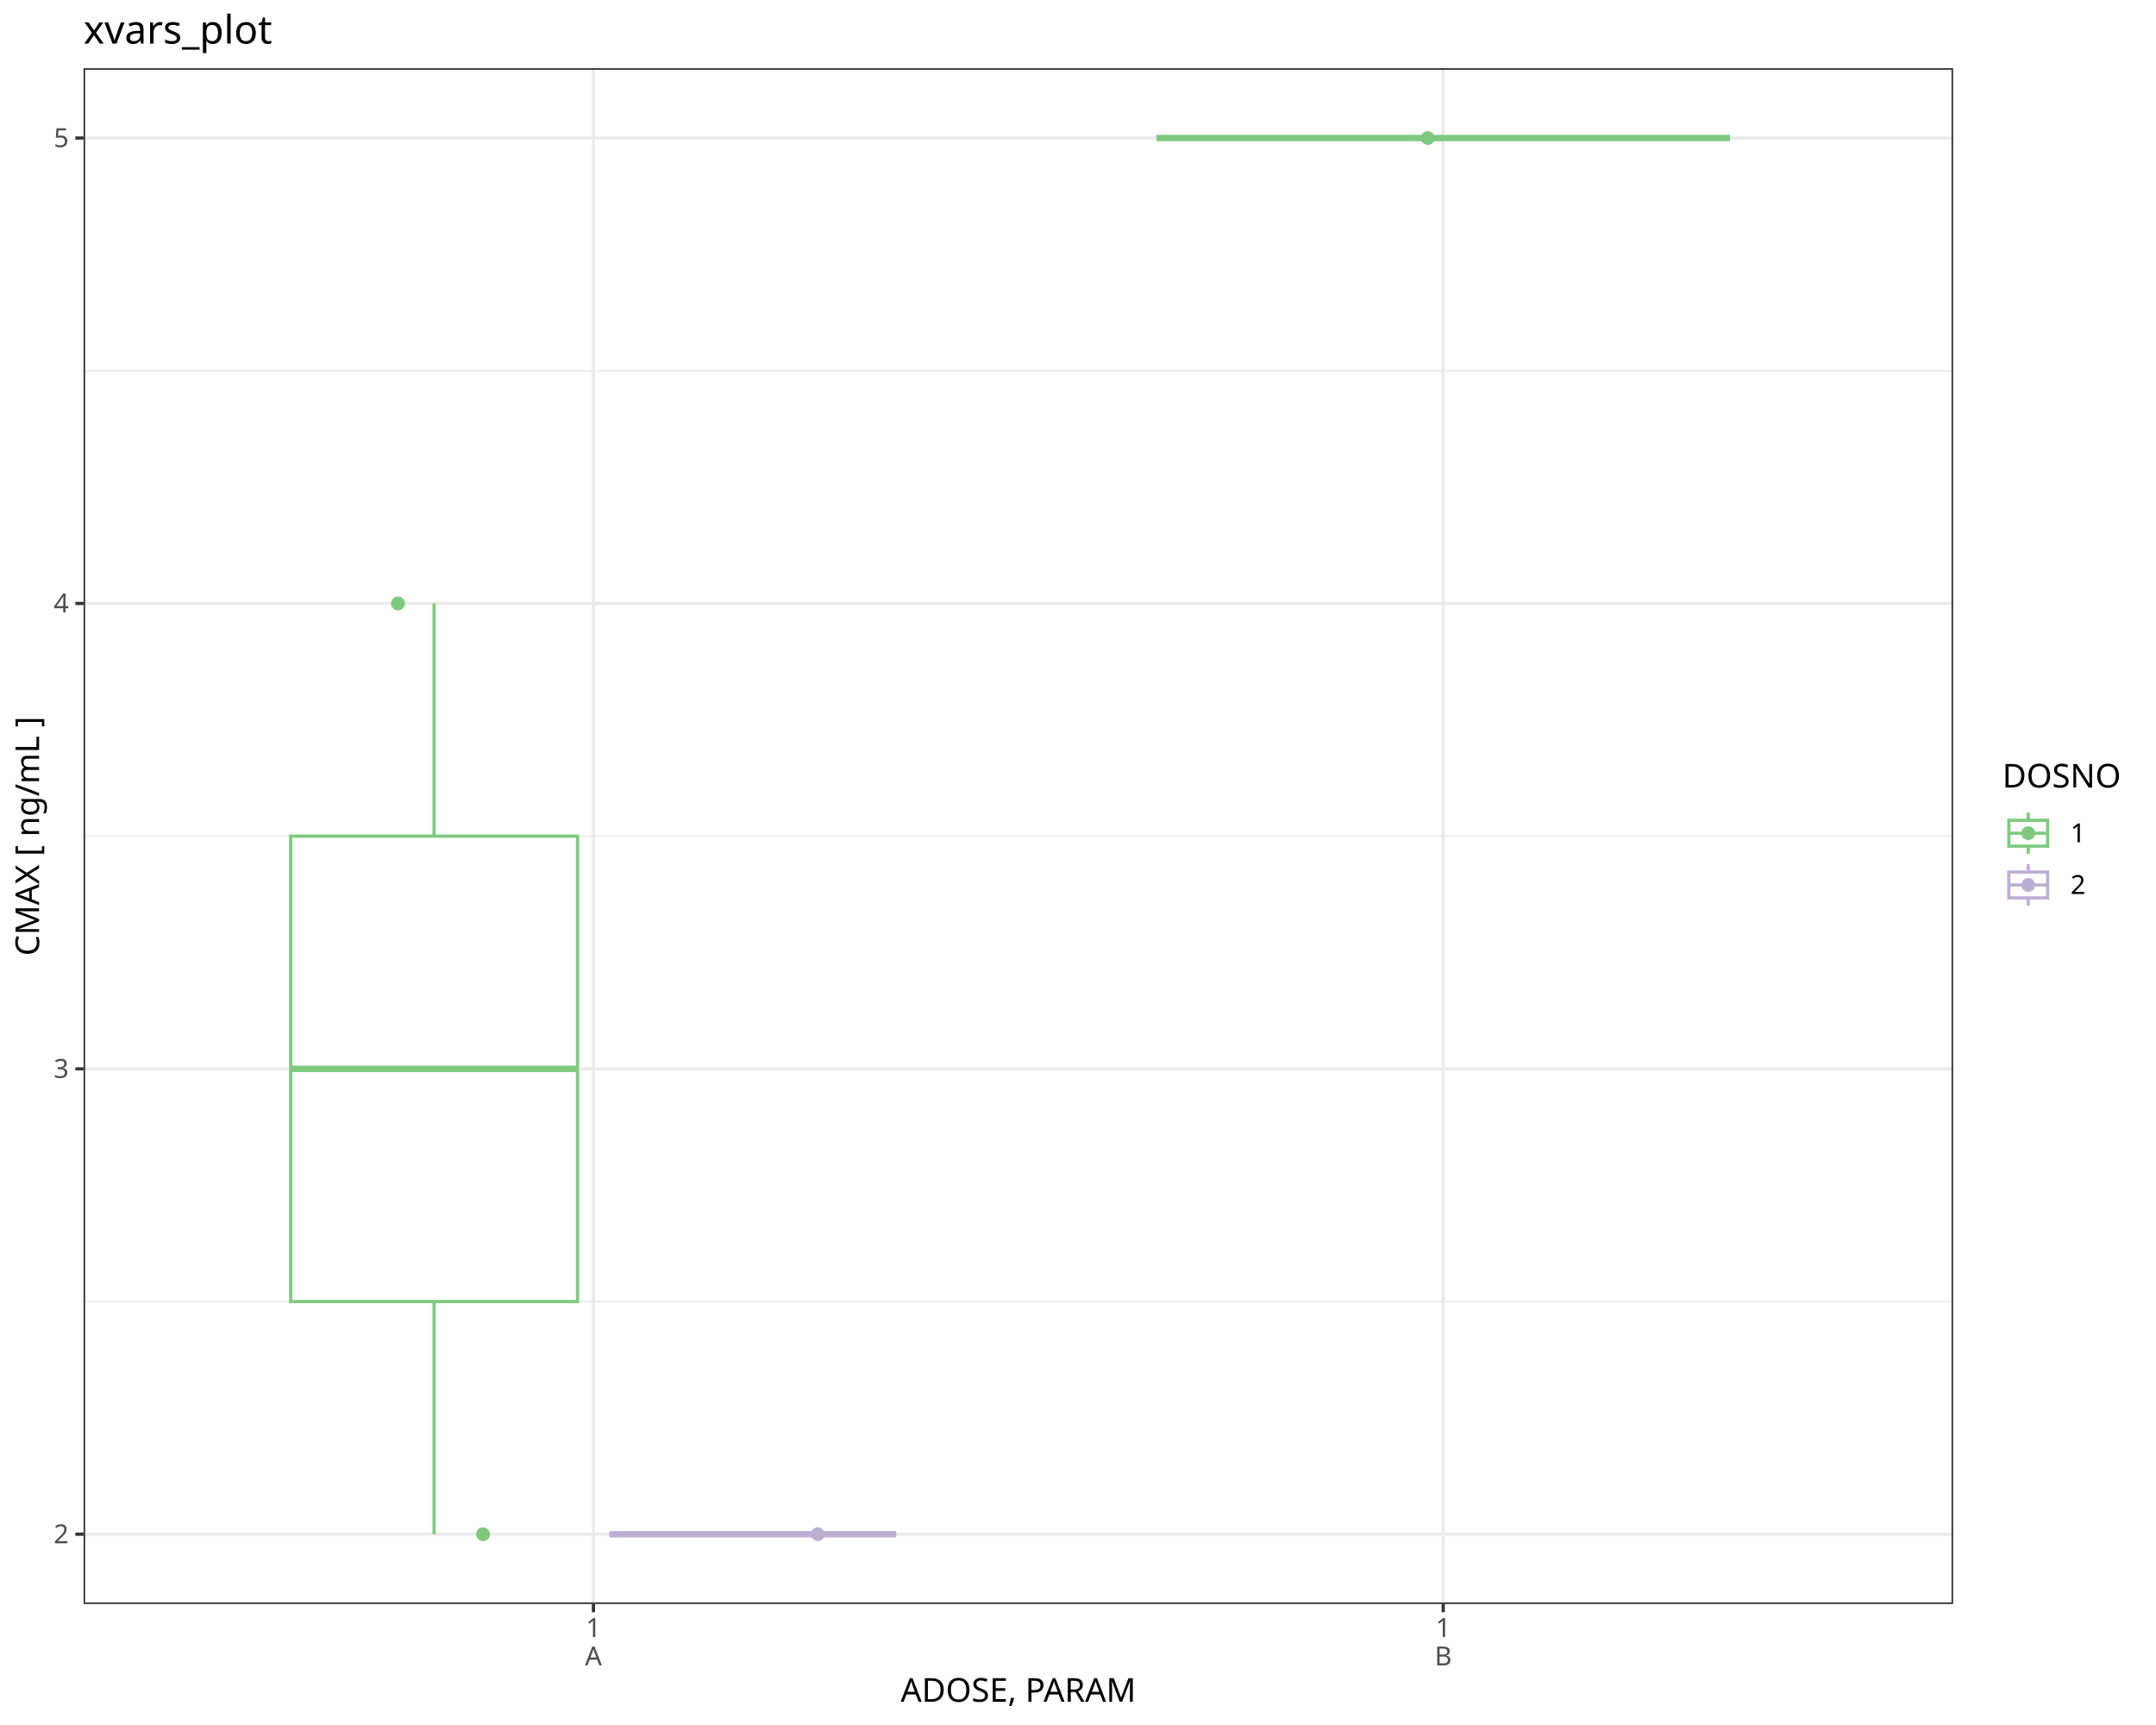
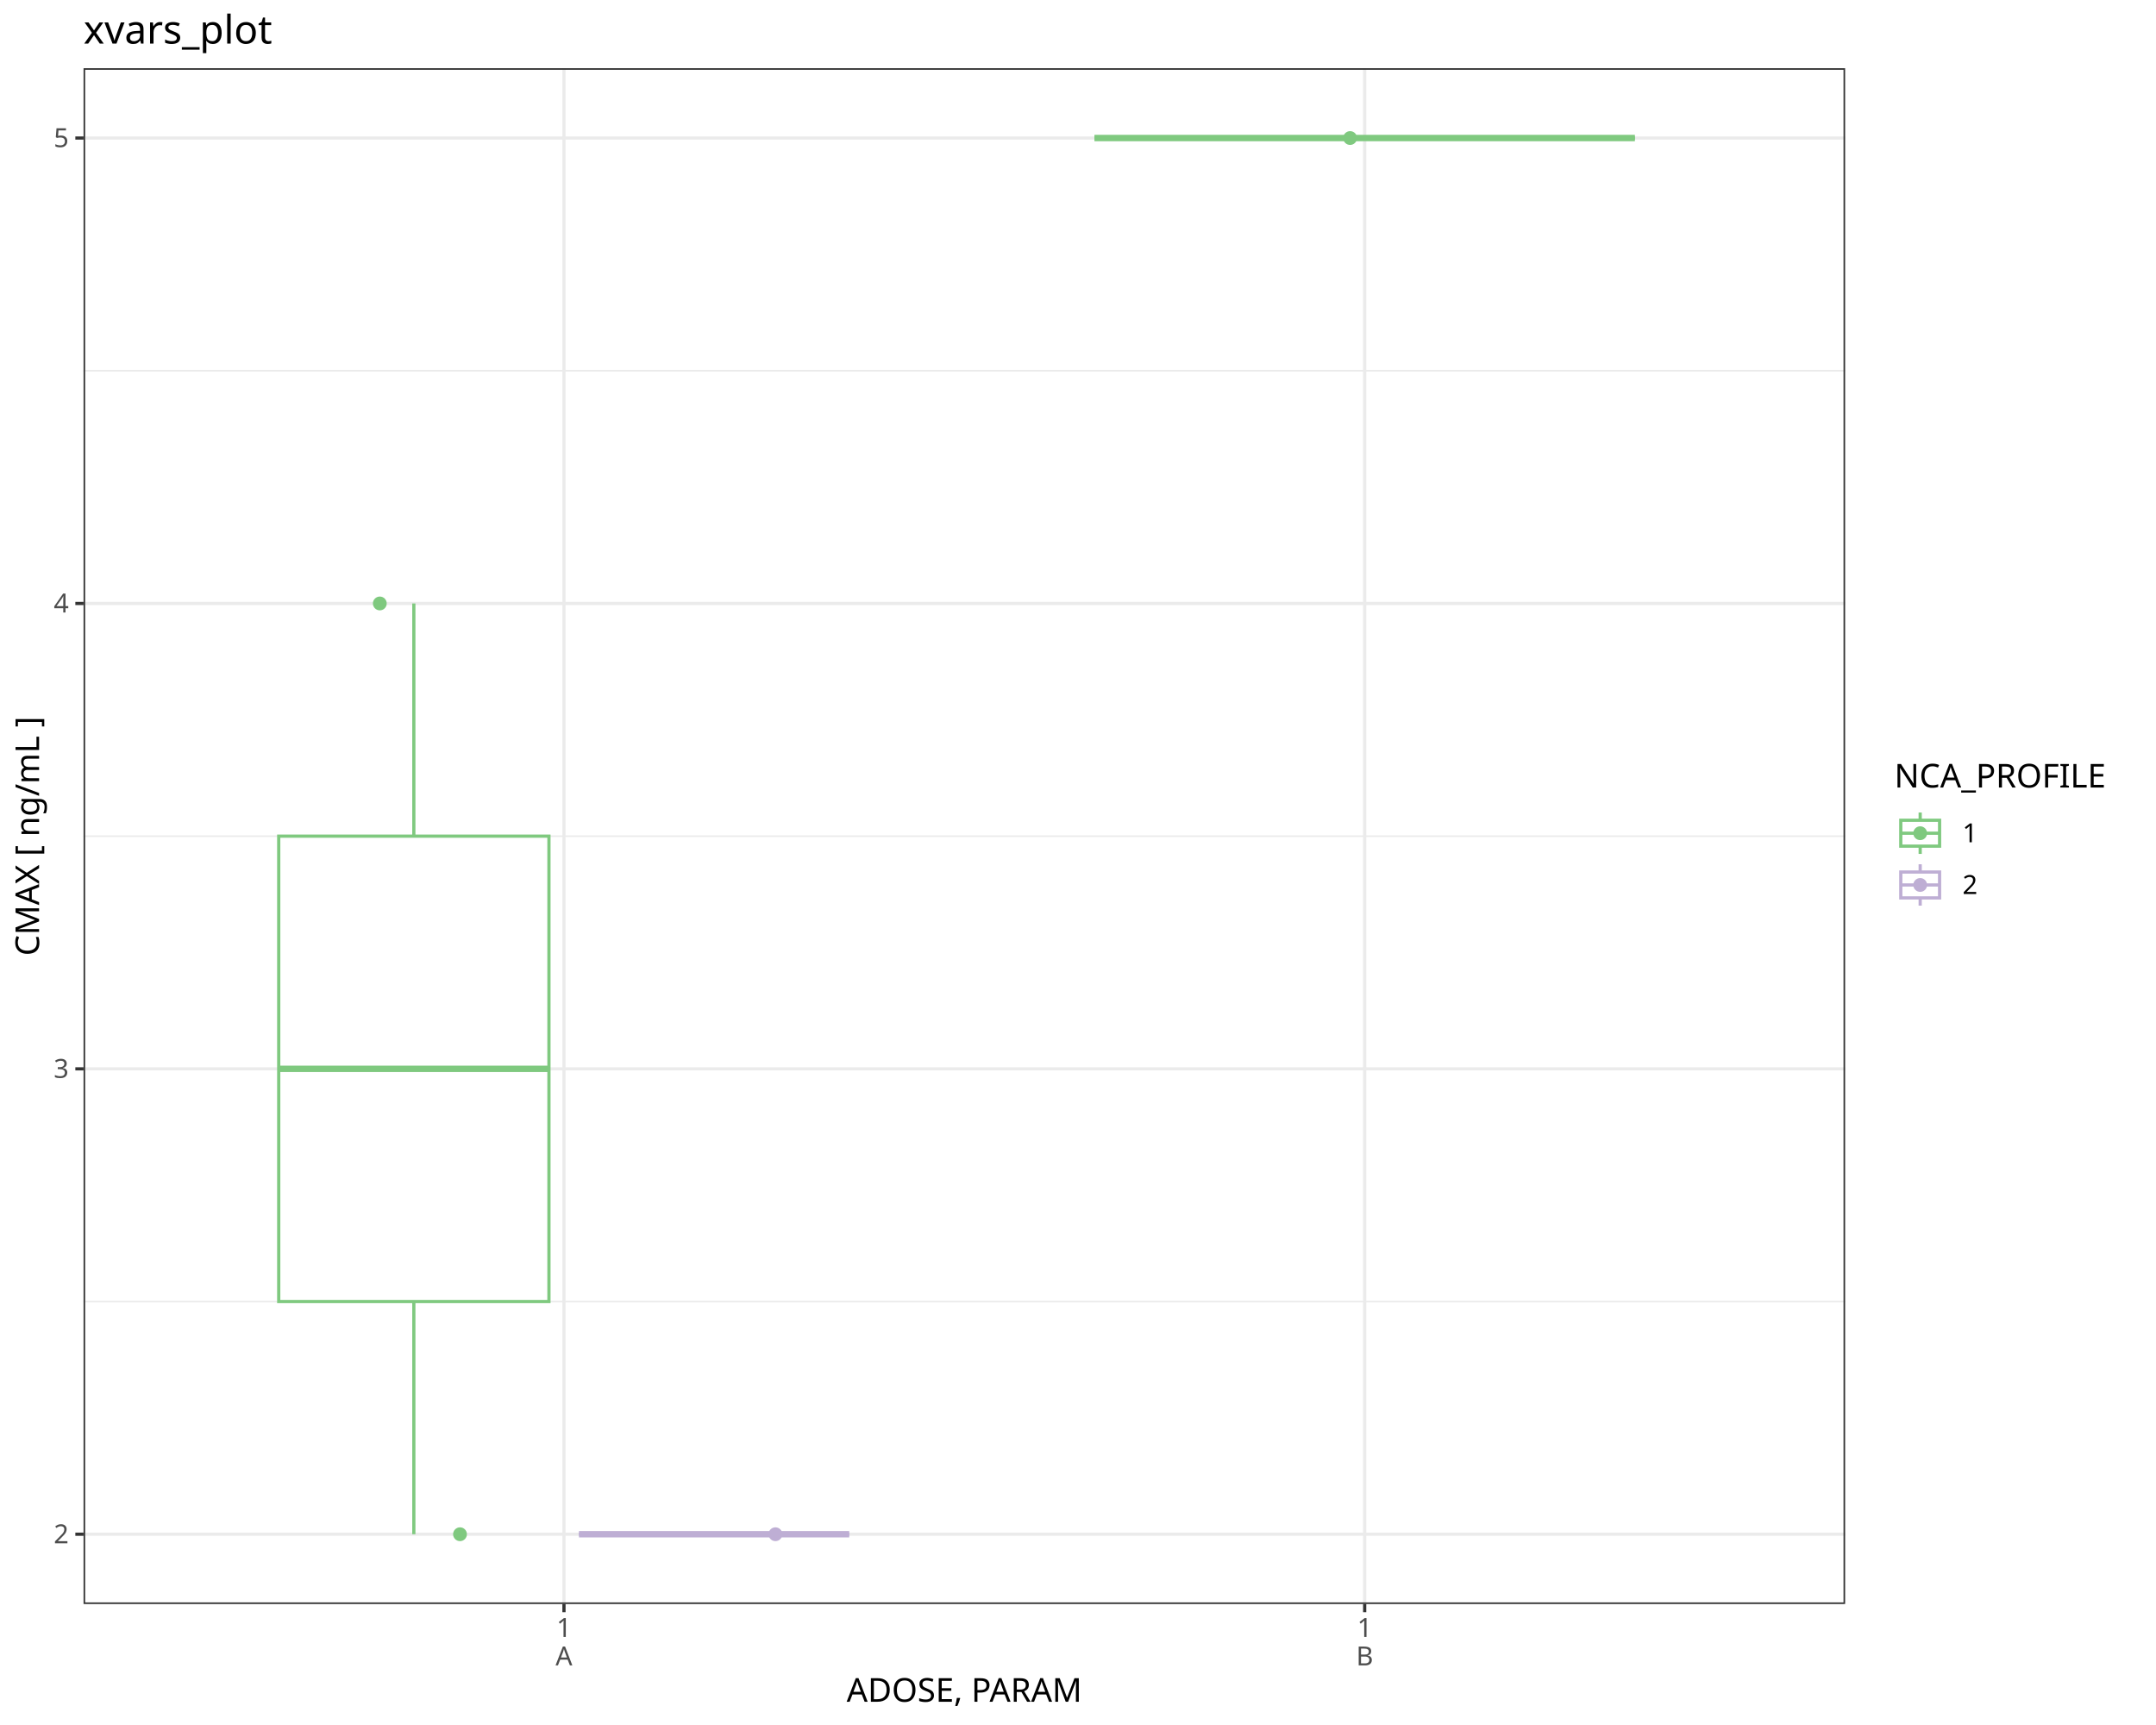
<svg xmlns="http://www.w3.org/2000/svg" class="svglite" data-engine-version="2.0" width="720.00pt" height="576.00pt" viewBox="0 0 720.00 576.00">
  <defs>
    <style type="text/css">
    .svglite line, .svglite polyline, .svglite polygon, .svglite path, .svglite rect, .svglite circle {
      fill: none;
      stroke: #000000;
      stroke-linecap: round;
      stroke-linejoin: round;
      stroke-miterlimit: 10.00;
    }
  </style>
  </defs>
  <rect width="100%" height="100%" style="stroke: none; fill: #FFFFFF;" />
  <defs>
    <clipPath id="cpMC4wMHw3MjAuMDB8MC4wMHw1NzYuMDA=">
      <rect x="0.00" y="0.00" width="720.00" height="576.00" />
    </clipPath>
  </defs>
  <g clip-path="url(#cpMC4wMHw3MjAuMDB8MC4wMHw1NzYuMDA=)">
    <rect x="-0" y="0.00" width="720.00" height="576.00" style="stroke-width: 1.07; stroke: #FFFFFF; fill: #FFFFFF;" />
  </g>
  <defs>
-     <clipPath id="cpMjcuOTB8NjUyLjI1fDIyLjc4fDUzNS42MQ==">
-       <rect x="27.90" y="22.78" width="624.35" height="512.83" />
+     <clipPath id="cpMjcuOTB8NjE2LjE3fDIyLjc4fDUzNS42MQ==">
+       <rect x="27.90" y="22.78" width="588.28" height="512.83" />
    </clipPath>
  </defs>
-   <g clip-path="url(#cpMjcuOTB8NjUyLjI1fDIyLjc4fDUzNS42MQ==)">
-     <rect x="27.90" y="22.78" width="624.35" height="512.83" style="stroke-width: 1.07; stroke: none; fill: #FFFFFF;" />
-     <polyline points="27.90,434.60 652.25,434.60 " style="stroke-width: 0.53; stroke: #EBEBEB; stroke-linecap: butt;" />
-     <polyline points="27.90,279.20 652.25,279.20 " style="stroke-width: 0.53; stroke: #EBEBEB; stroke-linecap: butt;" />
-     <polyline points="27.90,123.79 652.25,123.79 " style="stroke-width: 0.53; stroke: #EBEBEB; stroke-linecap: butt;" />
-     <polyline points="27.90,512.30 652.25,512.30 " style="stroke-width: 1.07; stroke: #EBEBEB; stroke-linecap: butt;" />
-     <polyline points="27.90,356.90 652.25,356.90 " style="stroke-width: 1.07; stroke: #EBEBEB; stroke-linecap: butt;" />
-     <polyline points="27.90,201.50 652.25,201.50 " style="stroke-width: 1.07; stroke: #EBEBEB; stroke-linecap: butt;" />
-     <polyline points="27.90,46.09 652.25,46.09 " style="stroke-width: 1.07; stroke: #EBEBEB; stroke-linecap: butt;" />
-     <polyline points="198.18,535.61 198.18,22.78 " style="stroke-width: 1.07; stroke: #EBEBEB; stroke-linecap: butt;" />
-     <polyline points="481.97,535.61 481.97,22.78 " style="stroke-width: 1.07; stroke: #EBEBEB; stroke-linecap: butt;" />
-     <line x1="144.96" y1="279.20" x2="144.96" y2="201.50" style="stroke-width: 1.07; stroke: #7FC97F; stroke-linecap: butt;" />
-     <line x1="144.96" y1="434.60" x2="144.96" y2="512.30" style="stroke-width: 1.07; stroke: #7FC97F; stroke-linecap: butt;" />
-     <polygon points="97.07,279.20 97.07,434.60 192.86,434.60 192.86,279.20 97.07,279.20 " style="stroke-width: 1.07; stroke: #7FC97F; stroke-linecap: butt; stroke-linejoin: miter; fill: #FFFFFF;" />
-     <line x1="97.07" y1="356.90" x2="192.86" y2="356.90" style="stroke-width: 2.13; stroke: #7FC97F; stroke-linecap: butt; stroke-linejoin: miter;" />
-     <line x1="251.39" y1="512.30" x2="251.39" y2="512.30" style="stroke-width: 1.07; stroke: #BEAED4; stroke-linecap: butt;" />
-     <line x1="251.39" y1="512.30" x2="251.39" y2="512.30" style="stroke-width: 1.07; stroke: #BEAED4; stroke-linecap: butt;" />
-     <polygon points="203.50,512.30 203.50,512.30 299.28,512.30 299.28,512.30 203.50,512.30 " style="stroke-width: 1.07; stroke: #BEAED4; stroke-linecap: butt; stroke-linejoin: miter; fill: #FFFFFF;" />
-     <line x1="203.50" y1="512.30" x2="299.28" y2="512.30" style="stroke-width: 2.13; stroke: #BEAED4; stroke-linecap: butt; stroke-linejoin: miter;" />
-     <line x1="481.97" y1="46.09" x2="481.97" y2="46.09" style="stroke-width: 1.07; stroke: #7FC97F; stroke-linecap: butt;" />
-     <line x1="481.97" y1="46.09" x2="481.97" y2="46.09" style="stroke-width: 1.07; stroke: #7FC97F; stroke-linecap: butt;" />
-     <polygon points="386.19,46.09 386.19,46.09 577.75,46.09 577.75,46.09 386.19,46.09 " style="stroke-width: 1.07; stroke: #7FC97F; stroke-linecap: butt; stroke-linejoin: miter; fill: #FFFFFF;" />
-     <line x1="386.19" y1="46.09" x2="577.75" y2="46.09" style="stroke-width: 2.13; stroke: #7FC97F; stroke-linecap: butt; stroke-linejoin: miter;" />
-     <circle cx="132.91" cy="201.50" r="1.95" style="stroke-width: 0.71; stroke: #7FC97F; fill: #7FC97F;" />
-     <circle cx="161.33" cy="512.30" r="1.95" style="stroke-width: 0.71; stroke: #7FC97F; fill: #7FC97F;" />
-     <circle cx="476.81" cy="46.09" r="1.95" style="stroke-width: 0.71; stroke: #7FC97F; fill: #7FC97F;" />
-     <circle cx="273.13" cy="512.30" r="1.95" style="stroke-width: 0.71; stroke: #BEAED4; fill: #BEAED4;" />
-     <rect x="27.90" y="22.78" width="624.35" height="512.83" style="stroke-width: 1.07; stroke: #333333;" />
+   <g clip-path="url(#cpMjcuOTB8NjE2LjE3fDIyLjc4fDUzNS42MQ==)">
+     <rect x="27.90" y="22.78" width="588.28" height="512.83" style="stroke-width: 1.07; stroke: none; fill: #FFFFFF;" />
+     <polyline points="27.90,434.60 616.17,434.60 " style="stroke-width: 0.53; stroke: #EBEBEB; stroke-linecap: butt;" />
+     <polyline points="27.90,279.20 616.17,279.20 " style="stroke-width: 0.53; stroke: #EBEBEB; stroke-linecap: butt;" />
+     <polyline points="27.90,123.79 616.17,123.79 " style="stroke-width: 0.53; stroke: #EBEBEB; stroke-linecap: butt;" />
+     <polyline points="27.90,512.30 616.17,512.30 " style="stroke-width: 1.07; stroke: #EBEBEB; stroke-linecap: butt;" />
+     <polyline points="27.90,356.90 616.17,356.90 " style="stroke-width: 1.07; stroke: #EBEBEB; stroke-linecap: butt;" />
+     <polyline points="27.90,201.50 616.17,201.50 " style="stroke-width: 1.07; stroke: #EBEBEB; stroke-linecap: butt;" />
+     <polyline points="27.90,46.09 616.17,46.09 " style="stroke-width: 1.07; stroke: #EBEBEB; stroke-linecap: butt;" />
+     <polyline points="188.34,535.61 188.34,22.78 " style="stroke-width: 1.07; stroke: #EBEBEB; stroke-linecap: butt;" />
+     <polyline points="455.74,535.61 455.74,22.78 " style="stroke-width: 1.07; stroke: #EBEBEB; stroke-linecap: butt;" />
+     <line x1="138.20" y1="279.20" x2="138.20" y2="201.50" style="stroke-width: 1.07; stroke: #7FC97F; stroke-linecap: butt;" />
+     <line x1="138.20" y1="434.60" x2="138.20" y2="512.30" style="stroke-width: 1.07; stroke: #7FC97F; stroke-linecap: butt;" />
+     <polygon points="93.08,279.20 93.08,434.60 183.32,434.60 183.32,279.20 93.08,279.20 " style="stroke-width: 1.07; stroke: #7FC97F; stroke-linecap: butt; stroke-linejoin: miter; fill: #FFFFFF;" />
+     <line x1="93.08" y1="356.90" x2="183.32" y2="356.90" style="stroke-width: 2.13; stroke: #7FC97F; stroke-linecap: butt; stroke-linejoin: miter;" />
+     <line x1="238.48" y1="512.30" x2="238.48" y2="512.30" style="stroke-width: 1.07; stroke: #BEAED4; stroke-linecap: butt;" />
+     <line x1="238.48" y1="512.30" x2="238.48" y2="512.30" style="stroke-width: 1.07; stroke: #BEAED4; stroke-linecap: butt;" />
+     <polygon points="193.35,512.30 193.35,512.30 283.60,512.30 283.60,512.30 193.35,512.30 " style="stroke-width: 1.07; stroke: #BEAED4; stroke-linecap: butt; stroke-linejoin: miter; fill: #FFFFFF;" />
+     <line x1="193.35" y1="512.30" x2="283.60" y2="512.30" style="stroke-width: 2.13; stroke: #BEAED4; stroke-linecap: butt; stroke-linejoin: miter;" />
+     <line x1="455.74" y1="46.09" x2="455.74" y2="46.09" style="stroke-width: 1.07; stroke: #7FC97F; stroke-linecap: butt;" />
+     <line x1="455.74" y1="46.09" x2="455.74" y2="46.09" style="stroke-width: 1.07; stroke: #7FC97F; stroke-linecap: butt;" />
+     <polygon points="365.49,46.09 365.49,46.09 545.98,46.09 545.98,46.09 365.49,46.09 " style="stroke-width: 1.07; stroke: #7FC97F; stroke-linecap: butt; stroke-linejoin: miter; fill: #FFFFFF;" />
+     <line x1="365.49" y1="46.09" x2="545.98" y2="46.09" style="stroke-width: 2.13; stroke: #7FC97F; stroke-linecap: butt; stroke-linejoin: miter;" />
+     <circle cx="126.84" cy="201.50" r="1.95" style="stroke-width: 0.71; stroke: #7FC97F; fill: #7FC97F;" />
+     <circle cx="153.62" cy="512.30" r="1.95" style="stroke-width: 0.71; stroke: #7FC97F; fill: #7FC97F;" />
+     <circle cx="450.87" cy="46.09" r="1.95" style="stroke-width: 0.71; stroke: #7FC97F; fill: #7FC97F;" />
+     <circle cx="258.96" cy="512.30" r="1.95" style="stroke-width: 0.71; stroke: #BEAED4; fill: #BEAED4;" />
+     <rect x="27.90" y="22.78" width="588.28" height="512.83" style="stroke-width: 1.07; stroke: #333333;" />
  </g>
  <g clip-path="url(#cpMC4wMHw3MjAuMDB8MC4wMHw1NzYuMDA=)">
    <text x="22.97" y="515.33" text-anchor="end" style="font-size: 8.80px; fill: #4D4D4D; font-family: sans;" textLength="4.89px" lengthAdjust="spacingAndGlyphs">2</text>
    <text x="22.97" y="359.92" text-anchor="end" style="font-size: 8.80px; fill: #4D4D4D; font-family: sans;" textLength="4.89px" lengthAdjust="spacingAndGlyphs">3</text>
    <text x="22.97" y="204.52" text-anchor="end" style="font-size: 8.80px; fill: #4D4D4D; font-family: sans;" textLength="4.89px" lengthAdjust="spacingAndGlyphs">4</text>
    <text x="22.97" y="49.12" text-anchor="end" style="font-size: 8.80px; fill: #4D4D4D; font-family: sans;" textLength="4.89px" lengthAdjust="spacingAndGlyphs">5</text>
    <polyline points="25.16,512.30 27.90,512.30 " style="stroke-width: 1.07; stroke: #333333; stroke-linecap: butt;" />
    <polyline points="25.16,356.90 27.90,356.90 " style="stroke-width: 1.07; stroke: #333333; stroke-linecap: butt;" />
    <polyline points="25.16,201.50 27.90,201.50 " style="stroke-width: 1.07; stroke: #333333; stroke-linecap: butt;" />
    <polyline points="25.16,46.09 27.90,46.09 " style="stroke-width: 1.07; stroke: #333333; stroke-linecap: butt;" />
-     <polyline points="198.18,538.35 198.18,535.61 " style="stroke-width: 1.07; stroke: #333333; stroke-linecap: butt;" />
-     <polyline points="481.97,538.35 481.97,535.61 " style="stroke-width: 1.07; stroke: #333333; stroke-linecap: butt;" />
-     <text x="198.18" y="546.60" text-anchor="middle" style="font-size: 8.80px; fill: #4D4D4D; font-family: sans;" textLength="4.89px" lengthAdjust="spacingAndGlyphs">1</text>
-     <text x="198.18" y="556.10" text-anchor="middle" style="font-size: 8.80px; fill: #4D4D4D; font-family: sans;" textLength="5.87px" lengthAdjust="spacingAndGlyphs">A</text>
-     <text x="481.97" y="546.60" text-anchor="middle" style="font-size: 8.80px; fill: #4D4D4D; font-family: sans;" textLength="4.89px" lengthAdjust="spacingAndGlyphs">1</text>
-     <text x="481.97" y="556.10" text-anchor="middle" style="font-size: 8.80px; fill: #4D4D4D; font-family: sans;" textLength="5.87px" lengthAdjust="spacingAndGlyphs">B</text>
-     <text x="340.07" y="568.24" text-anchor="middle" style="font-size: 11.00px; font-family: sans;" textLength="83.77px" lengthAdjust="spacingAndGlyphs">ADOSE, PARAM</text>
+     <polyline points="188.34,538.35 188.34,535.61 " style="stroke-width: 1.07; stroke: #333333; stroke-linecap: butt;" />
+     <polyline points="455.74,538.35 455.74,535.61 " style="stroke-width: 1.07; stroke: #333333; stroke-linecap: butt;" />
+     <text x="188.34" y="546.60" text-anchor="middle" style="font-size: 8.80px; fill: #4D4D4D; font-family: sans;" textLength="4.89px" lengthAdjust="spacingAndGlyphs">1</text>
+     <text x="188.34" y="556.10" text-anchor="middle" style="font-size: 8.80px; fill: #4D4D4D; font-family: sans;" textLength="5.87px" lengthAdjust="spacingAndGlyphs">A</text>
+     <text x="455.74" y="546.60" text-anchor="middle" style="font-size: 8.80px; fill: #4D4D4D; font-family: sans;" textLength="4.89px" lengthAdjust="spacingAndGlyphs">1</text>
+     <text x="455.74" y="556.10" text-anchor="middle" style="font-size: 8.80px; fill: #4D4D4D; font-family: sans;" textLength="5.87px" lengthAdjust="spacingAndGlyphs">B</text>
+     <text x="322.04" y="568.24" text-anchor="middle" style="font-size: 11.00px; font-family: sans;" textLength="83.77px" lengthAdjust="spacingAndGlyphs">ADOSE, PARAM</text>
    <text transform="translate(13.05,279.20) rotate(-90)" text-anchor="middle" style="font-size: 11.00px; font-family: sans;" textLength="80.70px" lengthAdjust="spacingAndGlyphs">CMAX  [ ng/mL ]</text>
-     <rect x="663.21" y="248.77" width="51.31" height="60.85" style="stroke-width: 1.07; stroke: none; fill: #FFFFFF;" />
-     <text x="668.69" y="262.96" style="font-size: 11.00px; font-family: sans;" textLength="40.35px" lengthAdjust="spacingAndGlyphs">DOSNO</text>
-     <rect x="668.69" y="269.58" width="17.28" height="17.28" style="stroke-width: 1.07; stroke: none; fill: #FFFFFF;" />
-     <polyline points="677.33,285.13 677.33,282.54 " style="stroke-width: 1.07; stroke: #7FC97F; stroke-linecap: butt; stroke-linejoin: miter;" />
-     <polyline points="677.33,273.90 677.33,271.31 " style="stroke-width: 1.07; stroke: #7FC97F; stroke-linecap: butt; stroke-linejoin: miter;" />
-     <rect x="670.85" y="273.90" width="12.96" height="8.64" style="stroke-width: 1.07; stroke: #7FC97F; stroke-linecap: butt; stroke-linejoin: miter; fill: #FFFFFF;" />
-     <polyline points="670.85,278.22 683.81,278.22 " style="stroke-width: 1.07; stroke: #7FC97F; stroke-linecap: butt; stroke-linejoin: miter;" />
-     <circle cx="677.33" cy="278.22" r="1.95" style="stroke-width: 0.71; stroke: #7FC97F; fill: #7FC97F;" />
-     <rect x="668.69" y="286.86" width="17.28" height="17.28" style="stroke-width: 1.07; stroke: none; fill: #FFFFFF;" />
-     <polyline points="677.33,302.41 677.33,299.82 " style="stroke-width: 1.07; stroke: #BEAED4; stroke-linecap: butt; stroke-linejoin: miter;" />
-     <polyline points="677.33,291.18 677.33,288.59 " style="stroke-width: 1.07; stroke: #BEAED4; stroke-linecap: butt; stroke-linejoin: miter;" />
-     <rect x="670.85" y="291.18" width="12.96" height="8.64" style="stroke-width: 1.07; stroke: #BEAED4; stroke-linecap: butt; stroke-linejoin: miter; fill: #FFFFFF;" />
-     <polyline points="670.85,295.50 683.81,295.50 " style="stroke-width: 1.07; stroke: #BEAED4; stroke-linecap: butt; stroke-linejoin: miter;" />
-     <circle cx="677.33" cy="295.50" r="1.95" style="stroke-width: 0.71; stroke: #BEAED4; fill: #BEAED4;" />
-     <text x="691.45" y="281.25" style="font-size: 8.80px; font-family: sans;" textLength="4.89px" lengthAdjust="spacingAndGlyphs">1</text>
-     <text x="691.45" y="298.53" style="font-size: 8.80px; font-family: sans;" textLength="4.89px" lengthAdjust="spacingAndGlyphs">2</text>
+     <rect x="627.13" y="248.77" width="87.39" height="60.85" style="stroke-width: 1.07; stroke: none; fill: #FFFFFF;" />
+     <text x="632.61" y="262.96" style="font-size: 11.00px; font-family: sans;" textLength="76.43px" lengthAdjust="spacingAndGlyphs">NCA_PROFILE</text>
+     <rect x="632.61" y="269.58" width="17.28" height="17.28" style="stroke-width: 1.07; stroke: none; fill: #FFFFFF;" />
+     <polyline points="641.25,285.13 641.25,282.54 " style="stroke-width: 1.07; stroke: #7FC97F; stroke-linecap: butt; stroke-linejoin: miter;" />
+     <polyline points="641.25,273.90 641.25,271.31 " style="stroke-width: 1.07; stroke: #7FC97F; stroke-linecap: butt; stroke-linejoin: miter;" />
+     <rect x="634.77" y="273.90" width="12.96" height="8.64" style="stroke-width: 1.07; stroke: #7FC97F; stroke-linecap: butt; stroke-linejoin: miter; fill: #FFFFFF;" />
+     <polyline points="634.77,278.22 647.73,278.22 " style="stroke-width: 1.07; stroke: #7FC97F; stroke-linecap: butt; stroke-linejoin: miter;" />
+     <circle cx="641.25" cy="278.22" r="1.95" style="stroke-width: 0.71; stroke: #7FC97F; fill: #7FC97F;" />
+     <rect x="632.61" y="286.86" width="17.28" height="17.28" style="stroke-width: 1.07; stroke: none; fill: #FFFFFF;" />
+     <polyline points="641.25,302.41 641.25,299.82 " style="stroke-width: 1.07; stroke: #BEAED4; stroke-linecap: butt; stroke-linejoin: miter;" />
+     <polyline points="641.25,291.18 641.25,288.59 " style="stroke-width: 1.07; stroke: #BEAED4; stroke-linecap: butt; stroke-linejoin: miter;" />
+     <rect x="634.77" y="291.18" width="12.96" height="8.64" style="stroke-width: 1.07; stroke: #BEAED4; stroke-linecap: butt; stroke-linejoin: miter; fill: #FFFFFF;" />
+     <polyline points="634.77,295.50 647.73,295.50 " style="stroke-width: 1.07; stroke: #BEAED4; stroke-linecap: butt; stroke-linejoin: miter;" />
+     <circle cx="641.25" cy="295.50" r="1.95" style="stroke-width: 0.71; stroke: #BEAED4; fill: #BEAED4;" />
+     <text x="655.37" y="281.25" style="font-size: 8.80px; font-family: sans;" textLength="4.89px" lengthAdjust="spacingAndGlyphs">1</text>
+     <text x="655.37" y="298.53" style="font-size: 8.80px; font-family: sans;" textLength="4.89px" lengthAdjust="spacingAndGlyphs">2</text>
    <text x="27.90" y="14.56" style="font-size: 13.20px; font-family: sans;" textLength="60.18px" lengthAdjust="spacingAndGlyphs">xvars_plot</text>
  </g>
</svg>
